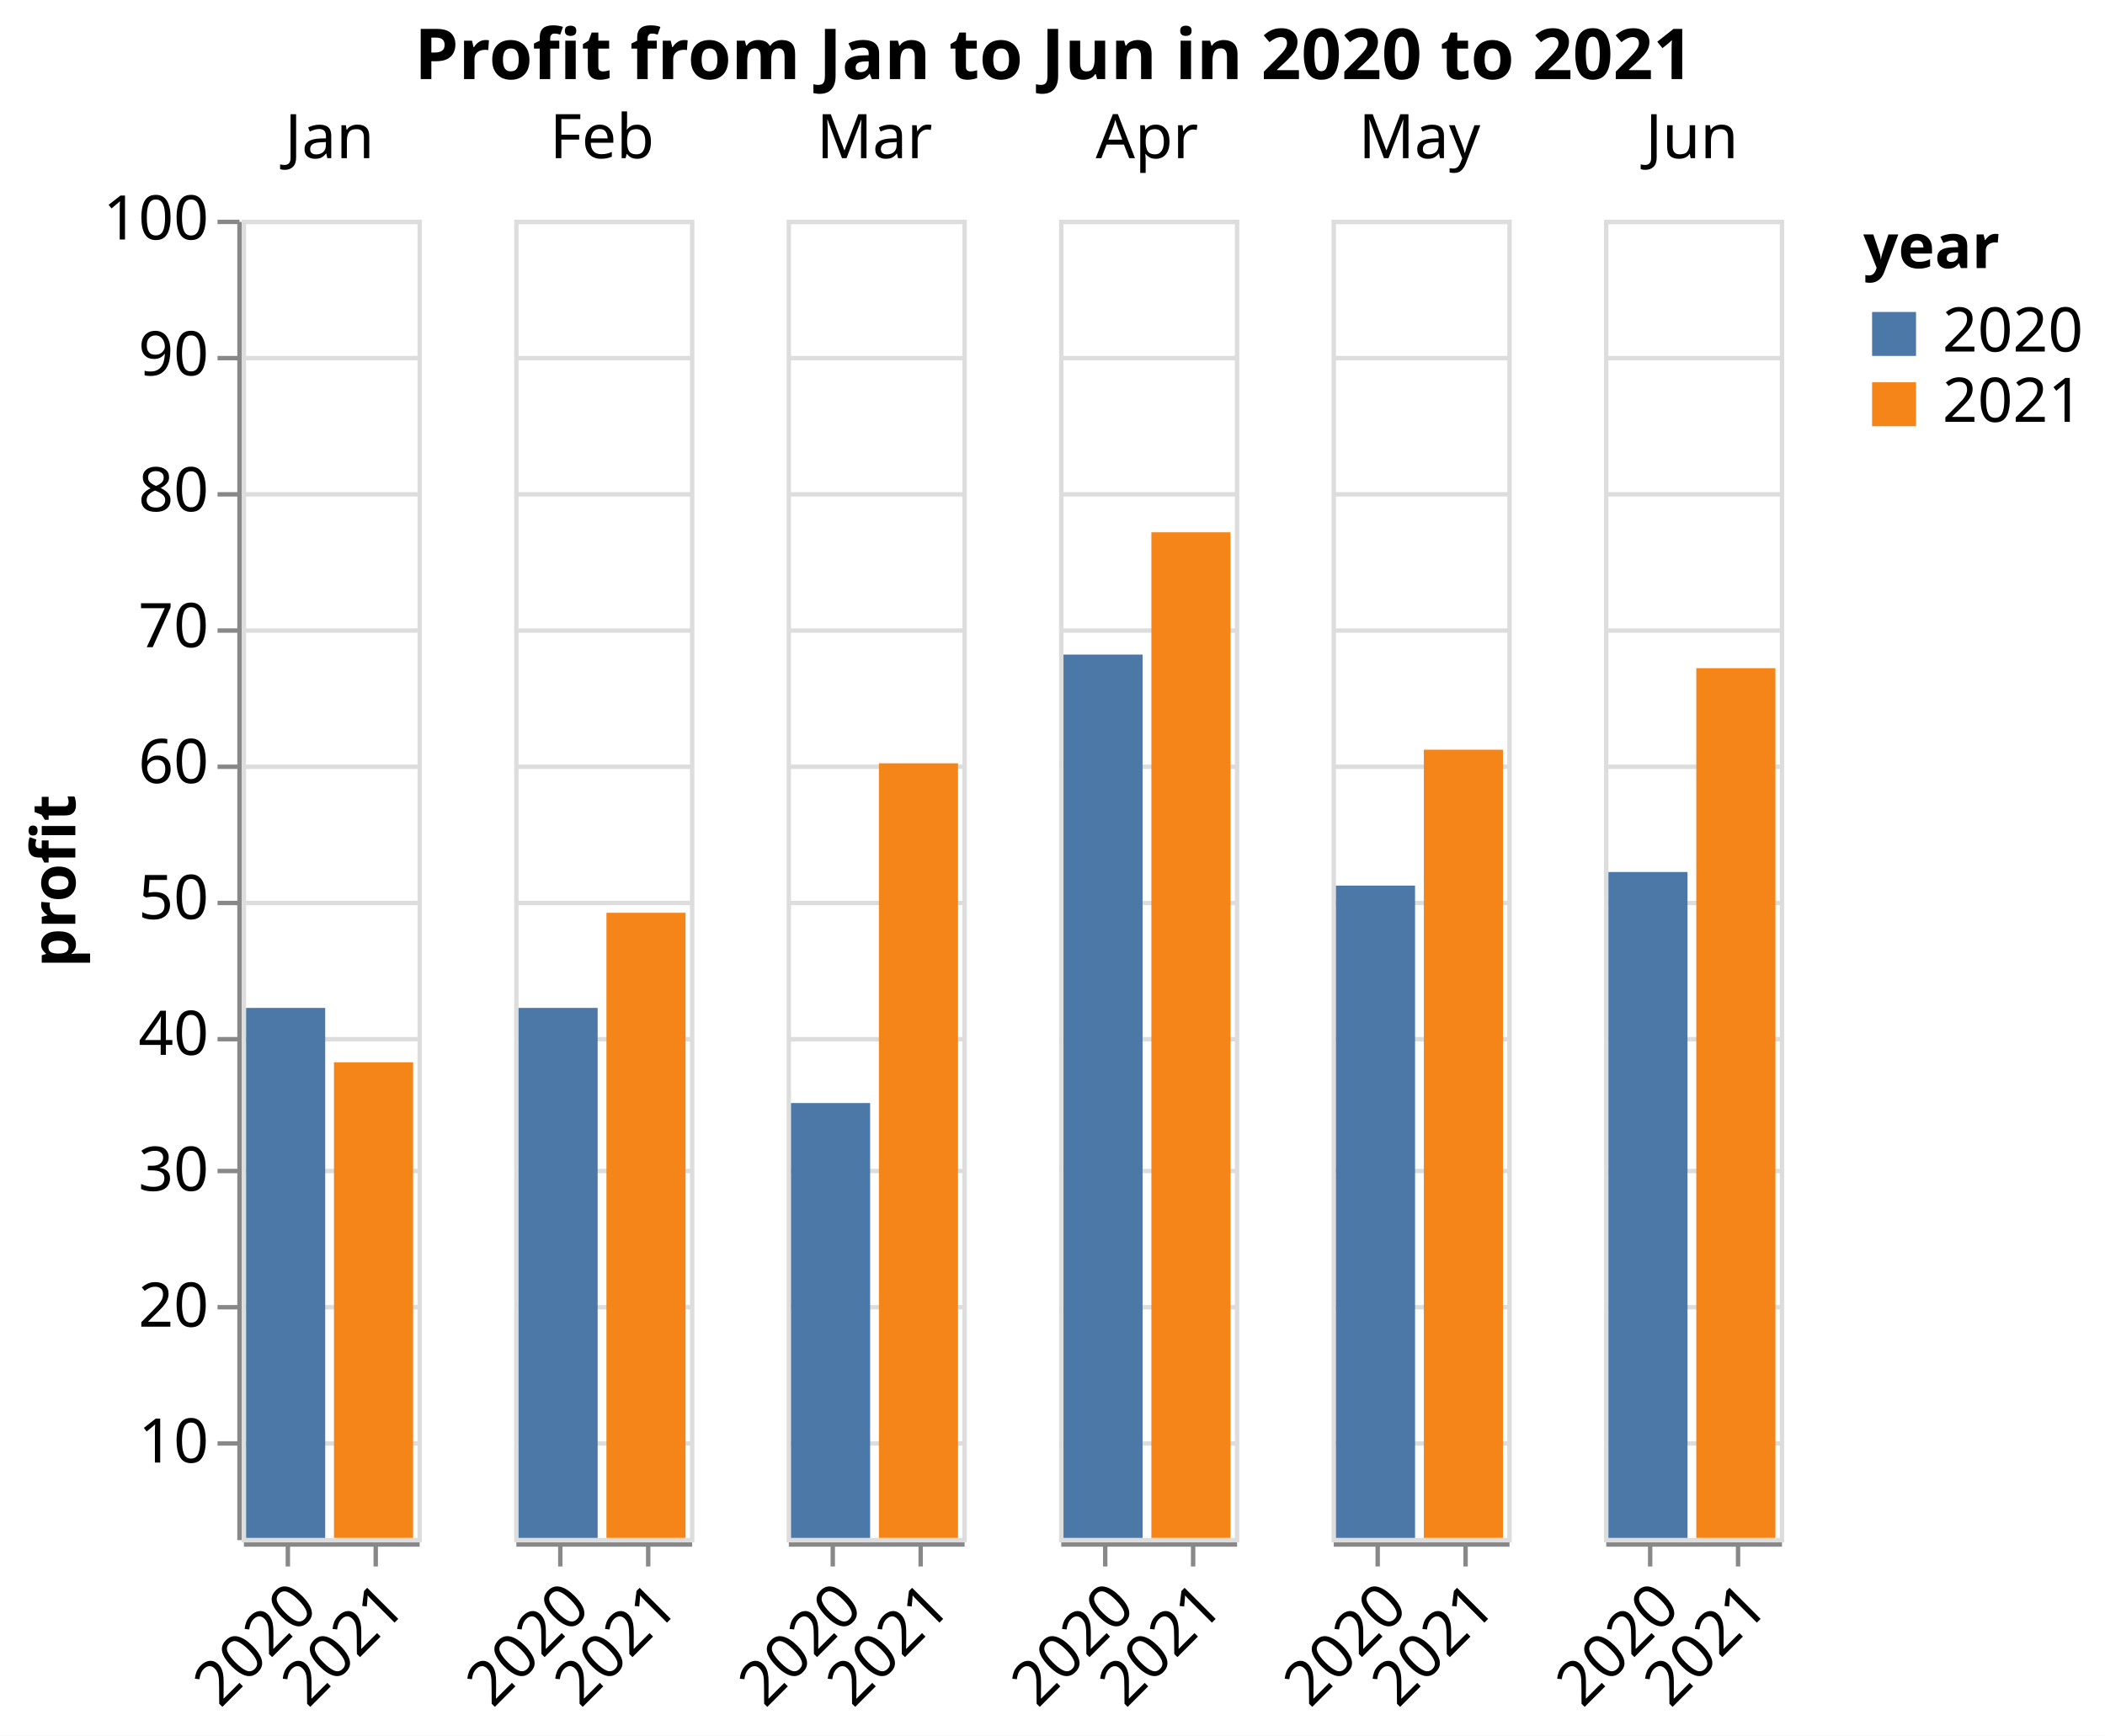
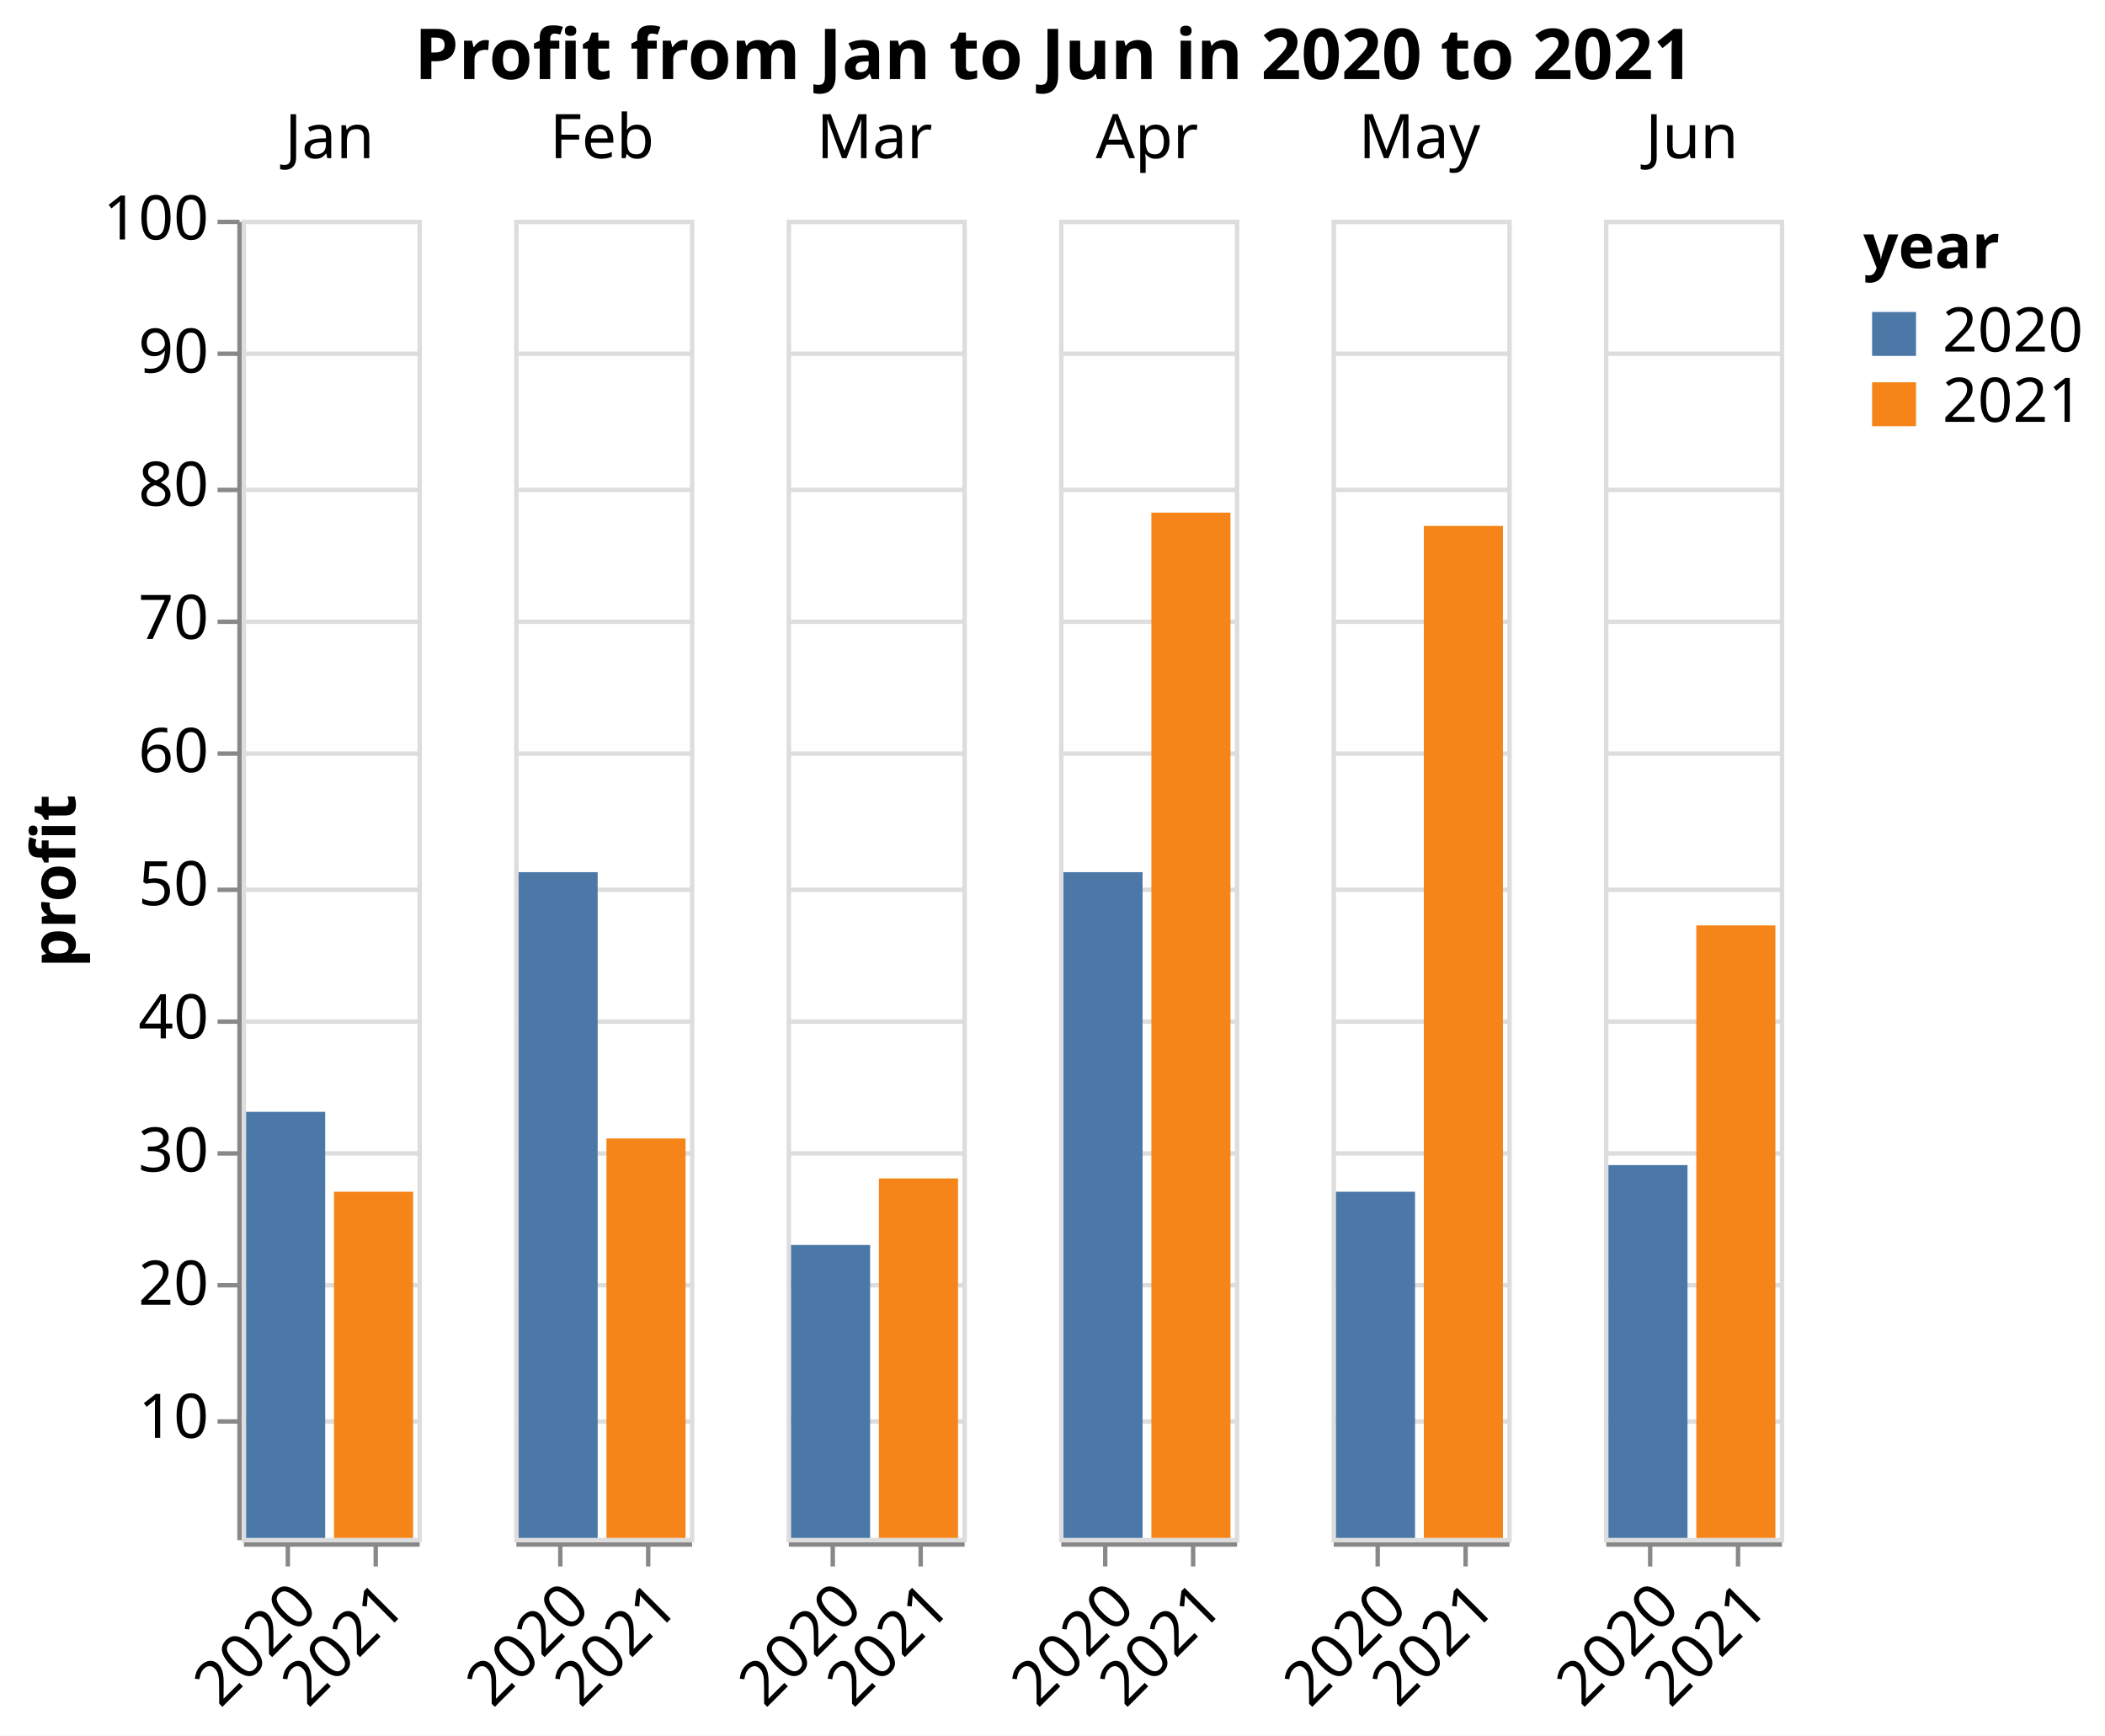
<svg xmlns="http://www.w3.org/2000/svg" version="1.1" class="marks" width="479" height="395" viewBox="0 0 479 395">
  <rect width="479" height="395" fill="white" />
  <g fill="none" stroke-miterlimit="10" transform="translate(55,50)">
    <g class="mark-group role-frame root" role="graphics-object" aria-roledescription="group mark container">
      <g transform="translate(0,0)">
        <path class="background" aria-hidden="true" d="M0,0h0v0h0Z" />
        <g>
          <g class="mark-group role-row-header row_header" role="graphics-object" aria-roledescription="group mark container">
            <g transform="translate(-1,0)">
              <path class="background" aria-hidden="true" d="M0,0h0v300h0Z" />
              <g>
-                 <g class="mark-group role-axis" role="graphics-symbol" aria-roledescription="axis" aria-label="Y-axis titled 'profit' for a linear scale with values from 3 to 100">
-                   <g transform="translate(0.5,0.5)">
-                     <path class="background" aria-hidden="true" d="M0,0h0v0h0Z" pointer-events="none" />
-                     <g>
-                       <g class="mark-rule role-axis-tick" pointer-events="none">
-                         <line transform="translate(0,278)" x2="-5" y2="0" stroke="#888" stroke-width="1" opacity="1" />
-                         <line transform="translate(0,247)" x2="-5" y2="0" stroke="#888" stroke-width="1" opacity="1" />
-                         <line transform="translate(0,216)" x2="-5" y2="0" stroke="#888" stroke-width="1" opacity="1" />
-                         <line transform="translate(0,186)" x2="-5" y2="0" stroke="#888" stroke-width="1" opacity="1" />
-                         <line transform="translate(0,155)" x2="-5" y2="0" stroke="#888" stroke-width="1" opacity="1" />
-                         <line transform="translate(0,124)" x2="-5" y2="0" stroke="#888" stroke-width="1" opacity="1" />
-                         <line transform="translate(0,93)" x2="-5" y2="0" stroke="#888" stroke-width="1" opacity="1" />
-                         <line transform="translate(0,62)" x2="-5" y2="0" stroke="#888" stroke-width="1" opacity="1" />
-                         <line transform="translate(0,31)" x2="-5" y2="0" stroke="#888" stroke-width="1" opacity="1" />
+                 <g class="mark-group role-axis" role="graphics-symbol" aria-roledescription="axis" aria-label="Y-axis titled 'profit' for a linear scale with values from 1 to 100">
+                   <g transform="translate(0.5,0.5)">
+                     <path class="background" aria-hidden="true" d="M0,0h0v0h0Z" pointer-events="none" />
+                     <g>
+                       <g class="mark-rule role-axis-tick" pointer-events="none">
+                         <line transform="translate(0,273)" x2="-5" y2="0" stroke="#888" stroke-width="1" opacity="1" />
+                         <line transform="translate(0,242)" x2="-5" y2="0" stroke="#888" stroke-width="1" opacity="1" />
+                         <line transform="translate(0,212)" x2="-5" y2="0" stroke="#888" stroke-width="1" opacity="1" />
+                         <line transform="translate(0,182)" x2="-5" y2="0" stroke="#888" stroke-width="1" opacity="1" />
+                         <line transform="translate(0,152)" x2="-5" y2="0" stroke="#888" stroke-width="1" opacity="1" />
+                         <line transform="translate(0,121)" x2="-5" y2="0" stroke="#888" stroke-width="1" opacity="1" />
+                         <line transform="translate(0,91)" x2="-5" y2="0" stroke="#888" stroke-width="1" opacity="1" />
+                         <line transform="translate(0,61)" x2="-5" y2="0" stroke="#888" stroke-width="1" opacity="1" />
+                         <line transform="translate(0,30)" x2="-5" y2="0" stroke="#888" stroke-width="1" opacity="1" />
                        <line transform="translate(0,0)" x2="-5" y2="0" stroke="#888" stroke-width="1" opacity="1" />
                      </g>
                      <g class="mark-text role-axis-label" pointer-events="none">
-                         <text text-anchor="end" transform="translate(-7,282.3505)" font-family="sans-serif" font-size="14px" fill="#000" opacity="1">10</text>
-                         <text text-anchor="end" transform="translate(-7,251.4227)" font-family="sans-serif" font-size="14px" fill="#000" opacity="1">20</text>
-                         <text text-anchor="end" transform="translate(-7,220.4948)" font-family="sans-serif" font-size="14px" fill="#000" opacity="1">30</text>
-                         <text text-anchor="end" transform="translate(-7,189.567)" font-family="sans-serif" font-size="14px" fill="#000" opacity="1">40</text>
-                         <text text-anchor="end" transform="translate(-7,158.6392)" font-family="sans-serif" font-size="14px" fill="#000" opacity="1">50</text>
-                         <text text-anchor="end" transform="translate(-7,127.7113)" font-family="sans-serif" font-size="14px" fill="#000" opacity="1">60</text>
-                         <text text-anchor="end" transform="translate(-7,96.78351)" font-family="sans-serif" font-size="14px" fill="#000" opacity="1">70</text>
-                         <text text-anchor="end" transform="translate(-7,65.85567)" font-family="sans-serif" font-size="14px" fill="#000" opacity="1">80</text>
-                         <text text-anchor="end" transform="translate(-7,34.92784)" font-family="sans-serif" font-size="14px" fill="#000" opacity="1">90</text>
+                         <text text-anchor="end" transform="translate(-7,276.7273)" font-family="sans-serif" font-size="14px" fill="#000" opacity="1">10</text>
+                         <text text-anchor="end" transform="translate(-7,246.4242)" font-family="sans-serif" font-size="14px" fill="#000" opacity="1">20</text>
+                         <text text-anchor="end" transform="translate(-7,216.1212)" font-family="sans-serif" font-size="14px" fill="#000" opacity="1">30</text>
+                         <text text-anchor="end" transform="translate(-7,185.8182)" font-family="sans-serif" font-size="14px" fill="#000" opacity="1">40</text>
+                         <text text-anchor="end" transform="translate(-7,155.5152)" font-family="sans-serif" font-size="14px" fill="#000" opacity="1">50</text>
+                         <text text-anchor="end" transform="translate(-7,125.2121)" font-family="sans-serif" font-size="14px" fill="#000" opacity="1">60</text>
+                         <text text-anchor="end" transform="translate(-7,94.90909)" font-family="sans-serif" font-size="14px" fill="#000" opacity="1">70</text>
+                         <text text-anchor="end" transform="translate(-7,64.60606)" font-family="sans-serif" font-size="14px" fill="#000" opacity="1">80</text>
+                         <text text-anchor="end" transform="translate(-7,34.30303)" font-family="sans-serif" font-size="14px" fill="#000" opacity="1">90</text>
                        <text text-anchor="end" transform="translate(-7,4)" font-family="sans-serif" font-size="14px" fill="#000" opacity="1">100</text>
                      </g>
                      <g class="mark-rule role-axis-domain" pointer-events="none">
                        <line transform="translate(0,300)" x2="0" y2="-300" stroke="#888" stroke-width="1" opacity="1" />
                      </g>
                      <g class="mark-text role-axis-title" pointer-events="none">
                        <text text-anchor="middle" transform="translate(-34.3584,150) rotate(-90) translate(0,-3)" font-family="sans-serif" font-size="14px" font-weight="bold" fill="#000" opacity="1">profit</text>
                      </g>
                    </g>
                    <path class="foreground" aria-hidden="true" d="" pointer-events="none" display="none" />
                  </g>
                </g>
              </g>
              <path class="foreground" aria-hidden="true" d="" display="none" />
            </g>
          </g>
          <g class="mark-group role-column-header column_header" role="graphics-object" aria-roledescription="group mark container">
            <g transform="translate(0,-1)">
              <path class="background" aria-hidden="true" d="M0,0h40v0h-40Z" />
              <g>
                <g class="mark-group role-title">
                  <g transform="translate(20,-24)">
                    <path class="background" aria-hidden="true" d="M0,0h0v0h0Z" pointer-events="none" />
                    <g>
                      <g class="mark-text role-title-text" role="graphics-symbol" aria-roledescription="title" aria-label="Title text 'Jan'" pointer-events="none">
                        <text text-anchor="middle" transform="translate(0,11)" font-family="sans-serif" font-size="14px" fill="#000" opacity="1">Jan</text>
                      </g>
                    </g>
                    <path class="foreground" aria-hidden="true" d="" pointer-events="none" display="none" />
                  </g>
                </g>
              </g>
              <path class="foreground" aria-hidden="true" d="" display="none" />
            </g>
            <g transform="translate(62,-1)">
              <path class="background" aria-hidden="true" d="M0,0h40v0h-40Z" />
              <g>
                <g class="mark-group role-title">
                  <g transform="translate(20,-24)">
                    <path class="background" aria-hidden="true" d="M0,0h0v0h0Z" pointer-events="none" />
                    <g>
                      <g class="mark-text role-title-text" role="graphics-symbol" aria-roledescription="title" aria-label="Title text 'Feb'" pointer-events="none">
                        <text text-anchor="middle" transform="translate(0,11)" font-family="sans-serif" font-size="14px" fill="#000" opacity="1">Feb</text>
                      </g>
                    </g>
                    <path class="foreground" aria-hidden="true" d="" pointer-events="none" display="none" />
                  </g>
                </g>
              </g>
              <path class="foreground" aria-hidden="true" d="" display="none" />
            </g>
            <g transform="translate(124,-1)">
              <path class="background" aria-hidden="true" d="M0,0h40v0h-40Z" />
              <g>
                <g class="mark-group role-title">
                  <g transform="translate(20,-24)">
                    <path class="background" aria-hidden="true" d="M0,0h0v0h0Z" pointer-events="none" />
                    <g>
                      <g class="mark-text role-title-text" role="graphics-symbol" aria-roledescription="title" aria-label="Title text 'Mar'" pointer-events="none">
                        <text text-anchor="middle" transform="translate(0,11)" font-family="sans-serif" font-size="14px" fill="#000" opacity="1">Mar</text>
                      </g>
                    </g>
                    <path class="foreground" aria-hidden="true" d="" pointer-events="none" display="none" />
                  </g>
                </g>
              </g>
              <path class="foreground" aria-hidden="true" d="" display="none" />
            </g>
            <g transform="translate(186,-1)">
              <path class="background" aria-hidden="true" d="M0,0h40v0h-40Z" />
              <g>
                <g class="mark-group role-title">
                  <g transform="translate(20,-24)">
                    <path class="background" aria-hidden="true" d="M0,0h0v0h0Z" pointer-events="none" />
                    <g>
                      <g class="mark-text role-title-text" role="graphics-symbol" aria-roledescription="title" aria-label="Title text 'Apr'" pointer-events="none">
                        <text text-anchor="middle" transform="translate(0,11)" font-family="sans-serif" font-size="14px" fill="#000" opacity="1">Apr</text>
                      </g>
                    </g>
                    <path class="foreground" aria-hidden="true" d="" pointer-events="none" display="none" />
                  </g>
                </g>
              </g>
              <path class="foreground" aria-hidden="true" d="" display="none" />
            </g>
            <g transform="translate(248,-1)">
              <path class="background" aria-hidden="true" d="M0,0h40v0h-40Z" />
              <g>
                <g class="mark-group role-title">
                  <g transform="translate(20,-24)">
                    <path class="background" aria-hidden="true" d="M0,0h0v0h0Z" pointer-events="none" />
                    <g>
                      <g class="mark-text role-title-text" role="graphics-symbol" aria-roledescription="title" aria-label="Title text 'May'" pointer-events="none">
                        <text text-anchor="middle" transform="translate(0,11)" font-family="sans-serif" font-size="14px" fill="#000" opacity="1">May</text>
                      </g>
                    </g>
                    <path class="foreground" aria-hidden="true" d="" pointer-events="none" display="none" />
                  </g>
                </g>
              </g>
              <path class="foreground" aria-hidden="true" d="" display="none" />
            </g>
            <g transform="translate(310,-1)">
              <path class="background" aria-hidden="true" d="M0,0h40v0h-40Z" />
              <g>
                <g class="mark-group role-title">
                  <g transform="translate(20,-24)">
                    <path class="background" aria-hidden="true" d="M0,0h0v0h0Z" pointer-events="none" />
                    <g>
                      <g class="mark-text role-title-text" role="graphics-symbol" aria-roledescription="title" aria-label="Title text 'Jun'" pointer-events="none">
                        <text text-anchor="middle" transform="translate(0,11)" font-family="sans-serif" font-size="14px" fill="#000" opacity="1">Jun</text>
                      </g>
                    </g>
                    <path class="foreground" aria-hidden="true" d="" pointer-events="none" display="none" />
                  </g>
                </g>
              </g>
              <path class="foreground" aria-hidden="true" d="" display="none" />
            </g>
          </g>
          <g class="mark-group role-column-footer column_footer" role="graphics-object" aria-roledescription="group mark container">
            <g transform="translate(0,301)">
              <path class="background" aria-hidden="true" d="M0,0h40v0h-40Z" />
              <g>
                <g class="mark-group role-axis" role="graphics-symbol" aria-roledescription="axis" aria-label="X-axis for a discrete scale with 2 values: 2020, 2021">
                  <g transform="translate(0.5,0.5)">
                    <path class="background" aria-hidden="true" d="M0,0h0v0h0Z" pointer-events="none" />
                    <g>
                      <g class="mark-rule role-axis-tick" pointer-events="none">
                        <line transform="translate(10,0)" x2="0" y2="5" stroke="#888" stroke-width="1" opacity="1" />
                        <line transform="translate(30,0)" x2="0" y2="5" stroke="#888" stroke-width="1" opacity="1" />
                      </g>
                      <g class="mark-text role-axis-label" pointer-events="none">
                        <text text-anchor="end" transform="translate(9.5,7) rotate(315) translate(0,11)" font-family="sans-serif" font-size="14px" fill="#000" opacity="1">2020</text>
                        <text text-anchor="end" transform="translate(29.5,7) rotate(315) translate(0,11)" font-family="sans-serif" font-size="14px" fill="#000" opacity="1">2021</text>
                      </g>
                      <g class="mark-rule role-axis-domain" pointer-events="none">
                        <line transform="translate(0,0)" x2="40" y2="0" stroke="#888" stroke-width="1" opacity="1" />
                      </g>
                    </g>
                    <path class="foreground" aria-hidden="true" d="" pointer-events="none" display="none" />
                  </g>
                </g>
              </g>
              <path class="foreground" aria-hidden="true" d="" display="none" />
            </g>
            <g transform="translate(62,301)">
              <path class="background" aria-hidden="true" d="M0,0h40v0h-40Z" />
              <g>
                <g class="mark-group role-axis" role="graphics-symbol" aria-roledescription="axis" aria-label="X-axis for a discrete scale with 2 values: 2020, 2021">
                  <g transform="translate(0.5,0.5)">
                    <path class="background" aria-hidden="true" d="M0,0h0v0h0Z" pointer-events="none" />
                    <g>
                      <g class="mark-rule role-axis-tick" pointer-events="none">
                        <line transform="translate(10,0)" x2="0" y2="5" stroke="#888" stroke-width="1" opacity="1" />
                        <line transform="translate(30,0)" x2="0" y2="5" stroke="#888" stroke-width="1" opacity="1" />
                      </g>
                      <g class="mark-text role-axis-label" pointer-events="none">
                        <text text-anchor="end" transform="translate(9.5,7) rotate(315) translate(0,11)" font-family="sans-serif" font-size="14px" fill="#000" opacity="1">2020</text>
                        <text text-anchor="end" transform="translate(29.5,7) rotate(315) translate(0,11)" font-family="sans-serif" font-size="14px" fill="#000" opacity="1">2021</text>
                      </g>
                      <g class="mark-rule role-axis-domain" pointer-events="none">
                        <line transform="translate(0,0)" x2="40" y2="0" stroke="#888" stroke-width="1" opacity="1" />
                      </g>
                    </g>
                    <path class="foreground" aria-hidden="true" d="" pointer-events="none" display="none" />
                  </g>
                </g>
              </g>
              <path class="foreground" aria-hidden="true" d="" display="none" />
            </g>
            <g transform="translate(124,301)">
              <path class="background" aria-hidden="true" d="M0,0h40v0h-40Z" />
              <g>
                <g class="mark-group role-axis" role="graphics-symbol" aria-roledescription="axis" aria-label="X-axis for a discrete scale with 2 values: 2020, 2021">
                  <g transform="translate(0.5,0.5)">
                    <path class="background" aria-hidden="true" d="M0,0h0v0h0Z" pointer-events="none" />
                    <g>
                      <g class="mark-rule role-axis-tick" pointer-events="none">
                        <line transform="translate(10,0)" x2="0" y2="5" stroke="#888" stroke-width="1" opacity="1" />
                        <line transform="translate(30,0)" x2="0" y2="5" stroke="#888" stroke-width="1" opacity="1" />
                      </g>
                      <g class="mark-text role-axis-label" pointer-events="none">
                        <text text-anchor="end" transform="translate(9.5,7) rotate(315) translate(0,11)" font-family="sans-serif" font-size="14px" fill="#000" opacity="1">2020</text>
                        <text text-anchor="end" transform="translate(29.5,7) rotate(315) translate(0,11)" font-family="sans-serif" font-size="14px" fill="#000" opacity="1">2021</text>
                      </g>
                      <g class="mark-rule role-axis-domain" pointer-events="none">
                        <line transform="translate(0,0)" x2="40" y2="0" stroke="#888" stroke-width="1" opacity="1" />
                      </g>
                    </g>
                    <path class="foreground" aria-hidden="true" d="" pointer-events="none" display="none" />
                  </g>
                </g>
              </g>
              <path class="foreground" aria-hidden="true" d="" display="none" />
            </g>
            <g transform="translate(186,301)">
              <path class="background" aria-hidden="true" d="M0,0h40v0h-40Z" />
              <g>
                <g class="mark-group role-axis" role="graphics-symbol" aria-roledescription="axis" aria-label="X-axis for a discrete scale with 2 values: 2020, 2021">
                  <g transform="translate(0.5,0.5)">
                    <path class="background" aria-hidden="true" d="M0,0h0v0h0Z" pointer-events="none" />
                    <g>
                      <g class="mark-rule role-axis-tick" pointer-events="none">
                        <line transform="translate(10,0)" x2="0" y2="5" stroke="#888" stroke-width="1" opacity="1" />
                        <line transform="translate(30,0)" x2="0" y2="5" stroke="#888" stroke-width="1" opacity="1" />
                      </g>
                      <g class="mark-text role-axis-label" pointer-events="none">
                        <text text-anchor="end" transform="translate(9.5,7) rotate(315) translate(0,11)" font-family="sans-serif" font-size="14px" fill="#000" opacity="1">2020</text>
                        <text text-anchor="end" transform="translate(29.5,7) rotate(315) translate(0,11)" font-family="sans-serif" font-size="14px" fill="#000" opacity="1">2021</text>
                      </g>
                      <g class="mark-rule role-axis-domain" pointer-events="none">
                        <line transform="translate(0,0)" x2="40" y2="0" stroke="#888" stroke-width="1" opacity="1" />
                      </g>
                    </g>
                    <path class="foreground" aria-hidden="true" d="" pointer-events="none" display="none" />
                  </g>
                </g>
              </g>
              <path class="foreground" aria-hidden="true" d="" display="none" />
            </g>
            <g transform="translate(248,301)">
              <path class="background" aria-hidden="true" d="M0,0h40v0h-40Z" />
              <g>
                <g class="mark-group role-axis" role="graphics-symbol" aria-roledescription="axis" aria-label="X-axis for a discrete scale with 2 values: 2020, 2021">
                  <g transform="translate(0.5,0.5)">
                    <path class="background" aria-hidden="true" d="M0,0h0v0h0Z" pointer-events="none" />
                    <g>
                      <g class="mark-rule role-axis-tick" pointer-events="none">
                        <line transform="translate(10,0)" x2="0" y2="5" stroke="#888" stroke-width="1" opacity="1" />
                        <line transform="translate(30,0)" x2="0" y2="5" stroke="#888" stroke-width="1" opacity="1" />
                      </g>
                      <g class="mark-text role-axis-label" pointer-events="none">
                        <text text-anchor="end" transform="translate(9.5,7) rotate(315) translate(0,11)" font-family="sans-serif" font-size="14px" fill="#000" opacity="1">2020</text>
                        <text text-anchor="end" transform="translate(29.5,7) rotate(315) translate(0,11)" font-family="sans-serif" font-size="14px" fill="#000" opacity="1">2021</text>
                      </g>
                      <g class="mark-rule role-axis-domain" pointer-events="none">
                        <line transform="translate(0,0)" x2="40" y2="0" stroke="#888" stroke-width="1" opacity="1" />
                      </g>
                    </g>
                    <path class="foreground" aria-hidden="true" d="" pointer-events="none" display="none" />
                  </g>
                </g>
              </g>
              <path class="foreground" aria-hidden="true" d="" display="none" />
            </g>
            <g transform="translate(310,301)">
              <path class="background" aria-hidden="true" d="M0,0h40v0h-40Z" />
              <g>
                <g class="mark-group role-axis" role="graphics-symbol" aria-roledescription="axis" aria-label="X-axis for a discrete scale with 2 values: 2020, 2021">
                  <g transform="translate(0.5,0.5)">
                    <path class="background" aria-hidden="true" d="M0,0h0v0h0Z" pointer-events="none" />
                    <g>
                      <g class="mark-rule role-axis-tick" pointer-events="none">
                        <line transform="translate(10,0)" x2="0" y2="5" stroke="#888" stroke-width="1" opacity="1" />
                        <line transform="translate(30,0)" x2="0" y2="5" stroke="#888" stroke-width="1" opacity="1" />
                      </g>
                      <g class="mark-text role-axis-label" pointer-events="none">
                        <text text-anchor="end" transform="translate(9.5,7) rotate(315) translate(0,11)" font-family="sans-serif" font-size="14px" fill="#000" opacity="1">2020</text>
                        <text text-anchor="end" transform="translate(29.5,7) rotate(315) translate(0,11)" font-family="sans-serif" font-size="14px" fill="#000" opacity="1">2021</text>
                      </g>
                      <g class="mark-rule role-axis-domain" pointer-events="none">
                        <line transform="translate(0,0)" x2="40" y2="0" stroke="#888" stroke-width="1" opacity="1" />
                      </g>
                    </g>
                    <path class="foreground" aria-hidden="true" d="" pointer-events="none" display="none" />
                  </g>
                </g>
              </g>
              <path class="foreground" aria-hidden="true" d="" display="none" />
            </g>
          </g>
          <g class="mark-group role-scope cell" role="graphics-object" aria-roledescription="group mark container">
            <g transform="translate(0,0)">
              <path class="background" aria-hidden="true" d="M0.5,0.5h40v300h-40Z" stroke="#ddd" />
              <g>
                <g class="mark-group role-axis" aria-hidden="true">
                  <g transform="translate(0.5,0.5)">
                    <path class="background" aria-hidden="true" d="M0,0h0v0h0Z" pointer-events="none" />
                    <g>
                      <g class="mark-rule role-axis-grid" pointer-events="none">
-                         <line transform="translate(0,278)" x2="40" y2="0" stroke="#ddd" stroke-width="1" opacity="1" />
-                         <line transform="translate(0,247)" x2="40" y2="0" stroke="#ddd" stroke-width="1" opacity="1" />
-                         <line transform="translate(0,216)" x2="40" y2="0" stroke="#ddd" stroke-width="1" opacity="1" />
-                         <line transform="translate(0,186)" x2="40" y2="0" stroke="#ddd" stroke-width="1" opacity="1" />
-                         <line transform="translate(0,155)" x2="40" y2="0" stroke="#ddd" stroke-width="1" opacity="1" />
-                         <line transform="translate(0,124)" x2="40" y2="0" stroke="#ddd" stroke-width="1" opacity="1" />
-                         <line transform="translate(0,93)" x2="40" y2="0" stroke="#ddd" stroke-width="1" opacity="1" />
-                         <line transform="translate(0,62)" x2="40" y2="0" stroke="#ddd" stroke-width="1" opacity="1" />
-                         <line transform="translate(0,31)" x2="40" y2="0" stroke="#ddd" stroke-width="1" opacity="1" />
+                         <line transform="translate(0,273)" x2="40" y2="0" stroke="#ddd" stroke-width="1" opacity="1" />
+                         <line transform="translate(0,242)" x2="40" y2="0" stroke="#ddd" stroke-width="1" opacity="1" />
+                         <line transform="translate(0,212)" x2="40" y2="0" stroke="#ddd" stroke-width="1" opacity="1" />
+                         <line transform="translate(0,182)" x2="40" y2="0" stroke="#ddd" stroke-width="1" opacity="1" />
+                         <line transform="translate(0,152)" x2="40" y2="0" stroke="#ddd" stroke-width="1" opacity="1" />
+                         <line transform="translate(0,121)" x2="40" y2="0" stroke="#ddd" stroke-width="1" opacity="1" />
+                         <line transform="translate(0,91)" x2="40" y2="0" stroke="#ddd" stroke-width="1" opacity="1" />
+                         <line transform="translate(0,61)" x2="40" y2="0" stroke="#ddd" stroke-width="1" opacity="1" />
+                         <line transform="translate(0,30)" x2="40" y2="0" stroke="#ddd" stroke-width="1" opacity="1" />
                        <line transform="translate(0,0)" x2="40" y2="0" stroke="#ddd" stroke-width="1" opacity="1" />
                      </g>
                    </g>
                    <path class="foreground" aria-hidden="true" d="" pointer-events="none" display="none" />
                  </g>
                </g>
                <g class="mark-rect role-mark child_marks" role="graphics-object" aria-roledescription="rect mark container">
-                   <path aria-label="year: 2020; profit: 42" role="graphics-symbol" aria-roledescription="bar" d="M1,179.381h18v120.619h-18Z" fill="#4c78a8" />
-                   <path aria-label="year: 2021; profit: 38" role="graphics-symbol" aria-roledescription="bar" d="M21,191.753h18v108.247h-18Z" fill="#f58518" />
+                   <path aria-label="year: 2020; profit: 33" role="graphics-symbol" aria-roledescription="bar" d="M1,203.03h18v96.97h-18Z" fill="#4c78a8" />
+                   <path aria-label="year: 2021; profit: 27" role="graphics-symbol" aria-roledescription="bar" d="M21,221.212h18v78.788h-18Z" fill="#f58518" />
                </g>
              </g>
              <path class="foreground" aria-hidden="true" d="" display="none" />
            </g>
            <g transform="translate(62,0)">
              <path class="background" aria-hidden="true" d="M0.5,0.5h40v300h-40Z" stroke="#ddd" />
              <g>
                <g class="mark-group role-axis" aria-hidden="true">
                  <g transform="translate(0.5,0.5)">
                    <path class="background" aria-hidden="true" d="M0,0h0v0h0Z" pointer-events="none" />
                    <g>
                      <g class="mark-rule role-axis-grid" pointer-events="none">
-                         <line transform="translate(0,278)" x2="40" y2="0" stroke="#ddd" stroke-width="1" opacity="1" />
-                         <line transform="translate(0,247)" x2="40" y2="0" stroke="#ddd" stroke-width="1" opacity="1" />
-                         <line transform="translate(0,216)" x2="40" y2="0" stroke="#ddd" stroke-width="1" opacity="1" />
-                         <line transform="translate(0,186)" x2="40" y2="0" stroke="#ddd" stroke-width="1" opacity="1" />
-                         <line transform="translate(0,155)" x2="40" y2="0" stroke="#ddd" stroke-width="1" opacity="1" />
-                         <line transform="translate(0,124)" x2="40" y2="0" stroke="#ddd" stroke-width="1" opacity="1" />
-                         <line transform="translate(0,93)" x2="40" y2="0" stroke="#ddd" stroke-width="1" opacity="1" />
-                         <line transform="translate(0,62)" x2="40" y2="0" stroke="#ddd" stroke-width="1" opacity="1" />
-                         <line transform="translate(0,31)" x2="40" y2="0" stroke="#ddd" stroke-width="1" opacity="1" />
+                         <line transform="translate(0,273)" x2="40" y2="0" stroke="#ddd" stroke-width="1" opacity="1" />
+                         <line transform="translate(0,242)" x2="40" y2="0" stroke="#ddd" stroke-width="1" opacity="1" />
+                         <line transform="translate(0,212)" x2="40" y2="0" stroke="#ddd" stroke-width="1" opacity="1" />
+                         <line transform="translate(0,182)" x2="40" y2="0" stroke="#ddd" stroke-width="1" opacity="1" />
+                         <line transform="translate(0,152)" x2="40" y2="0" stroke="#ddd" stroke-width="1" opacity="1" />
+                         <line transform="translate(0,121)" x2="40" y2="0" stroke="#ddd" stroke-width="1" opacity="1" />
+                         <line transform="translate(0,91)" x2="40" y2="0" stroke="#ddd" stroke-width="1" opacity="1" />
+                         <line transform="translate(0,61)" x2="40" y2="0" stroke="#ddd" stroke-width="1" opacity="1" />
+                         <line transform="translate(0,30)" x2="40" y2="0" stroke="#ddd" stroke-width="1" opacity="1" />
                        <line transform="translate(0,0)" x2="40" y2="0" stroke="#ddd" stroke-width="1" opacity="1" />
                      </g>
                    </g>
                    <path class="foreground" aria-hidden="true" d="" pointer-events="none" display="none" />
                  </g>
                </g>
                <g class="mark-rect role-mark child_marks" role="graphics-object" aria-roledescription="rect mark container">
-                   <path aria-label="year: 2020; profit: 42" role="graphics-symbol" aria-roledescription="bar" d="M1,179.381h18v120.619h-18Z" fill="#4c78a8" />
-                   <path aria-label="year: 2021; profit: 49" role="graphics-symbol" aria-roledescription="bar" d="M21,157.732h18v142.268h-18Z" fill="#f58518" />
+                   <path aria-label="year: 2020; profit: 51" role="graphics-symbol" aria-roledescription="bar" d="M1,148.485h18v151.515h-18Z" fill="#4c78a8" />
+                   <path aria-label="year: 2021; profit: 31" role="graphics-symbol" aria-roledescription="bar" d="M21,209.091h18v90.909h-18Z" fill="#f58518" />
                </g>
              </g>
              <path class="foreground" aria-hidden="true" d="" display="none" />
            </g>
            <g transform="translate(124,0)">
              <path class="background" aria-hidden="true" d="M0.5,0.5h40v300h-40Z" stroke="#ddd" />
              <g>
                <g class="mark-group role-axis" aria-hidden="true">
                  <g transform="translate(0.5,0.5)">
                    <path class="background" aria-hidden="true" d="M0,0h0v0h0Z" pointer-events="none" />
                    <g>
                      <g class="mark-rule role-axis-grid" pointer-events="none">
-                         <line transform="translate(0,278)" x2="40" y2="0" stroke="#ddd" stroke-width="1" opacity="1" />
-                         <line transform="translate(0,247)" x2="40" y2="0" stroke="#ddd" stroke-width="1" opacity="1" />
-                         <line transform="translate(0,216)" x2="40" y2="0" stroke="#ddd" stroke-width="1" opacity="1" />
-                         <line transform="translate(0,186)" x2="40" y2="0" stroke="#ddd" stroke-width="1" opacity="1" />
-                         <line transform="translate(0,155)" x2="40" y2="0" stroke="#ddd" stroke-width="1" opacity="1" />
-                         <line transform="translate(0,124)" x2="40" y2="0" stroke="#ddd" stroke-width="1" opacity="1" />
-                         <line transform="translate(0,93)" x2="40" y2="0" stroke="#ddd" stroke-width="1" opacity="1" />
-                         <line transform="translate(0,62)" x2="40" y2="0" stroke="#ddd" stroke-width="1" opacity="1" />
-                         <line transform="translate(0,31)" x2="40" y2="0" stroke="#ddd" stroke-width="1" opacity="1" />
+                         <line transform="translate(0,273)" x2="40" y2="0" stroke="#ddd" stroke-width="1" opacity="1" />
+                         <line transform="translate(0,242)" x2="40" y2="0" stroke="#ddd" stroke-width="1" opacity="1" />
+                         <line transform="translate(0,212)" x2="40" y2="0" stroke="#ddd" stroke-width="1" opacity="1" />
+                         <line transform="translate(0,182)" x2="40" y2="0" stroke="#ddd" stroke-width="1" opacity="1" />
+                         <line transform="translate(0,152)" x2="40" y2="0" stroke="#ddd" stroke-width="1" opacity="1" />
+                         <line transform="translate(0,121)" x2="40" y2="0" stroke="#ddd" stroke-width="1" opacity="1" />
+                         <line transform="translate(0,91)" x2="40" y2="0" stroke="#ddd" stroke-width="1" opacity="1" />
+                         <line transform="translate(0,61)" x2="40" y2="0" stroke="#ddd" stroke-width="1" opacity="1" />
+                         <line transform="translate(0,30)" x2="40" y2="0" stroke="#ddd" stroke-width="1" opacity="1" />
                        <line transform="translate(0,0)" x2="40" y2="0" stroke="#ddd" stroke-width="1" opacity="1" />
                      </g>
                    </g>
                    <path class="foreground" aria-hidden="true" d="" pointer-events="none" display="none" />
                  </g>
                </g>
                <g class="mark-rect role-mark child_marks" role="graphics-object" aria-roledescription="rect mark container">
-                   <path aria-label="year: 2020; profit: 35" role="graphics-symbol" aria-roledescription="bar" d="M1,201.031h18v98.969h-18Z" fill="#4c78a8" />
-                   <path aria-label="year: 2021; profit: 60" role="graphics-symbol" aria-roledescription="bar" d="M21,123.711h18v176.289h-18Z" fill="#f58518" />
+                   <path aria-label="year: 2020; profit: 23" role="graphics-symbol" aria-roledescription="bar" d="M1,233.333h18v66.667h-18Z" fill="#4c78a8" />
+                   <path aria-label="year: 2021; profit: 28" role="graphics-symbol" aria-roledescription="bar" d="M21,218.182h18v81.818h-18Z" fill="#f58518" />
                </g>
              </g>
              <path class="foreground" aria-hidden="true" d="" display="none" />
            </g>
            <g transform="translate(186,0)">
              <path class="background" aria-hidden="true" d="M0.5,0.5h40v300h-40Z" stroke="#ddd" />
              <g>
                <g class="mark-group role-axis" aria-hidden="true">
                  <g transform="translate(0.5,0.5)">
                    <path class="background" aria-hidden="true" d="M0,0h0v0h0Z" pointer-events="none" />
                    <g>
                      <g class="mark-rule role-axis-grid" pointer-events="none">
-                         <line transform="translate(0,278)" x2="40" y2="0" stroke="#ddd" stroke-width="1" opacity="1" />
-                         <line transform="translate(0,247)" x2="40" y2="0" stroke="#ddd" stroke-width="1" opacity="1" />
-                         <line transform="translate(0,216)" x2="40" y2="0" stroke="#ddd" stroke-width="1" opacity="1" />
-                         <line transform="translate(0,186)" x2="40" y2="0" stroke="#ddd" stroke-width="1" opacity="1" />
-                         <line transform="translate(0,155)" x2="40" y2="0" stroke="#ddd" stroke-width="1" opacity="1" />
-                         <line transform="translate(0,124)" x2="40" y2="0" stroke="#ddd" stroke-width="1" opacity="1" />
-                         <line transform="translate(0,93)" x2="40" y2="0" stroke="#ddd" stroke-width="1" opacity="1" />
-                         <line transform="translate(0,62)" x2="40" y2="0" stroke="#ddd" stroke-width="1" opacity="1" />
-                         <line transform="translate(0,31)" x2="40" y2="0" stroke="#ddd" stroke-width="1" opacity="1" />
+                         <line transform="translate(0,273)" x2="40" y2="0" stroke="#ddd" stroke-width="1" opacity="1" />
+                         <line transform="translate(0,242)" x2="40" y2="0" stroke="#ddd" stroke-width="1" opacity="1" />
+                         <line transform="translate(0,212)" x2="40" y2="0" stroke="#ddd" stroke-width="1" opacity="1" />
+                         <line transform="translate(0,182)" x2="40" y2="0" stroke="#ddd" stroke-width="1" opacity="1" />
+                         <line transform="translate(0,152)" x2="40" y2="0" stroke="#ddd" stroke-width="1" opacity="1" />
+                         <line transform="translate(0,121)" x2="40" y2="0" stroke="#ddd" stroke-width="1" opacity="1" />
+                         <line transform="translate(0,91)" x2="40" y2="0" stroke="#ddd" stroke-width="1" opacity="1" />
+                         <line transform="translate(0,61)" x2="40" y2="0" stroke="#ddd" stroke-width="1" opacity="1" />
+                         <line transform="translate(0,30)" x2="40" y2="0" stroke="#ddd" stroke-width="1" opacity="1" />
                        <line transform="translate(0,0)" x2="40" y2="0" stroke="#ddd" stroke-width="1" opacity="1" />
                      </g>
                    </g>
                    <path class="foreground" aria-hidden="true" d="" pointer-events="none" display="none" />
                  </g>
                </g>
                <g class="mark-rect role-mark child_marks" role="graphics-object" aria-roledescription="rect mark container">
-                   <path aria-label="year: 2020; profit: 68" role="graphics-symbol" aria-roledescription="bar" d="M1,98.969h18v201.031h-18Z" fill="#4c78a8" />
-                   <path aria-label="year: 2021; profit: 77" role="graphics-symbol" aria-roledescription="bar" d="M21,71.134h18v228.866h-18Z" fill="#f58518" />
+                   <path aria-label="year: 2020; profit: 51" role="graphics-symbol" aria-roledescription="bar" d="M1,148.485h18v151.515h-18Z" fill="#4c78a8" />
+                   <path aria-label="year: 2021; profit: 78" role="graphics-symbol" aria-roledescription="bar" d="M21,66.667h18v233.333h-18Z" fill="#f58518" />
                </g>
              </g>
              <path class="foreground" aria-hidden="true" d="" display="none" />
            </g>
            <g transform="translate(248,0)">
              <path class="background" aria-hidden="true" d="M0.5,0.5h40v300h-40Z" stroke="#ddd" />
              <g>
                <g class="mark-group role-axis" aria-hidden="true">
                  <g transform="translate(0.5,0.5)">
                    <path class="background" aria-hidden="true" d="M0,0h0v0h0Z" pointer-events="none" />
                    <g>
                      <g class="mark-rule role-axis-grid" pointer-events="none">
-                         <line transform="translate(0,278)" x2="40" y2="0" stroke="#ddd" stroke-width="1" opacity="1" />
-                         <line transform="translate(0,247)" x2="40" y2="0" stroke="#ddd" stroke-width="1" opacity="1" />
-                         <line transform="translate(0,216)" x2="40" y2="0" stroke="#ddd" stroke-width="1" opacity="1" />
-                         <line transform="translate(0,186)" x2="40" y2="0" stroke="#ddd" stroke-width="1" opacity="1" />
-                         <line transform="translate(0,155)" x2="40" y2="0" stroke="#ddd" stroke-width="1" opacity="1" />
-                         <line transform="translate(0,124)" x2="40" y2="0" stroke="#ddd" stroke-width="1" opacity="1" />
-                         <line transform="translate(0,93)" x2="40" y2="0" stroke="#ddd" stroke-width="1" opacity="1" />
-                         <line transform="translate(0,62)" x2="40" y2="0" stroke="#ddd" stroke-width="1" opacity="1" />
-                         <line transform="translate(0,31)" x2="40" y2="0" stroke="#ddd" stroke-width="1" opacity="1" />
+                         <line transform="translate(0,273)" x2="40" y2="0" stroke="#ddd" stroke-width="1" opacity="1" />
+                         <line transform="translate(0,242)" x2="40" y2="0" stroke="#ddd" stroke-width="1" opacity="1" />
+                         <line transform="translate(0,212)" x2="40" y2="0" stroke="#ddd" stroke-width="1" opacity="1" />
+                         <line transform="translate(0,182)" x2="40" y2="0" stroke="#ddd" stroke-width="1" opacity="1" />
+                         <line transform="translate(0,152)" x2="40" y2="0" stroke="#ddd" stroke-width="1" opacity="1" />
+                         <line transform="translate(0,121)" x2="40" y2="0" stroke="#ddd" stroke-width="1" opacity="1" />
+                         <line transform="translate(0,91)" x2="40" y2="0" stroke="#ddd" stroke-width="1" opacity="1" />
+                         <line transform="translate(0,61)" x2="40" y2="0" stroke="#ddd" stroke-width="1" opacity="1" />
+                         <line transform="translate(0,30)" x2="40" y2="0" stroke="#ddd" stroke-width="1" opacity="1" />
                        <line transform="translate(0,0)" x2="40" y2="0" stroke="#ddd" stroke-width="1" opacity="1" />
                      </g>
                    </g>
                    <path class="foreground" aria-hidden="true" d="" pointer-events="none" display="none" />
                  </g>
                </g>
                <g class="mark-rect role-mark child_marks" role="graphics-object" aria-roledescription="rect mark container">
-                   <path aria-label="year: 2020; profit: 51" role="graphics-symbol" aria-roledescription="bar" d="M1,151.546h18v148.454h-18Z" fill="#4c78a8" />
-                   <path aria-label="year: 2021; profit: 61" role="graphics-symbol" aria-roledescription="bar" d="M21,120.619h18v179.381h-18Z" fill="#f58518" />
+                   <path aria-label="year: 2020; profit: 27" role="graphics-symbol" aria-roledescription="bar" d="M1,221.212h18v78.788h-18Z" fill="#4c78a8" />
+                   <path aria-label="year: 2021; profit: 77" role="graphics-symbol" aria-roledescription="bar" d="M21,69.697h18v230.303h-18Z" fill="#f58518" />
                </g>
              </g>
              <path class="foreground" aria-hidden="true" d="" display="none" />
            </g>
            <g transform="translate(310,0)">
              <path class="background" aria-hidden="true" d="M0.5,0.5h40v300h-40Z" stroke="#ddd" />
              <g>
                <g class="mark-group role-axis" aria-hidden="true">
                  <g transform="translate(0.5,0.5)">
                    <path class="background" aria-hidden="true" d="M0,0h0v0h0Z" pointer-events="none" />
                    <g>
                      <g class="mark-rule role-axis-grid" pointer-events="none">
-                         <line transform="translate(0,278)" x2="40" y2="0" stroke="#ddd" stroke-width="1" opacity="1" />
-                         <line transform="translate(0,247)" x2="40" y2="0" stroke="#ddd" stroke-width="1" opacity="1" />
-                         <line transform="translate(0,216)" x2="40" y2="0" stroke="#ddd" stroke-width="1" opacity="1" />
-                         <line transform="translate(0,186)" x2="40" y2="0" stroke="#ddd" stroke-width="1" opacity="1" />
-                         <line transform="translate(0,155)" x2="40" y2="0" stroke="#ddd" stroke-width="1" opacity="1" />
-                         <line transform="translate(0,124)" x2="40" y2="0" stroke="#ddd" stroke-width="1" opacity="1" />
-                         <line transform="translate(0,93)" x2="40" y2="0" stroke="#ddd" stroke-width="1" opacity="1" />
-                         <line transform="translate(0,62)" x2="40" y2="0" stroke="#ddd" stroke-width="1" opacity="1" />
-                         <line transform="translate(0,31)" x2="40" y2="0" stroke="#ddd" stroke-width="1" opacity="1" />
+                         <line transform="translate(0,273)" x2="40" y2="0" stroke="#ddd" stroke-width="1" opacity="1" />
+                         <line transform="translate(0,242)" x2="40" y2="0" stroke="#ddd" stroke-width="1" opacity="1" />
+                         <line transform="translate(0,212)" x2="40" y2="0" stroke="#ddd" stroke-width="1" opacity="1" />
+                         <line transform="translate(0,182)" x2="40" y2="0" stroke="#ddd" stroke-width="1" opacity="1" />
+                         <line transform="translate(0,152)" x2="40" y2="0" stroke="#ddd" stroke-width="1" opacity="1" />
+                         <line transform="translate(0,121)" x2="40" y2="0" stroke="#ddd" stroke-width="1" opacity="1" />
+                         <line transform="translate(0,91)" x2="40" y2="0" stroke="#ddd" stroke-width="1" opacity="1" />
+                         <line transform="translate(0,61)" x2="40" y2="0" stroke="#ddd" stroke-width="1" opacity="1" />
+                         <line transform="translate(0,30)" x2="40" y2="0" stroke="#ddd" stroke-width="1" opacity="1" />
                        <line transform="translate(0,0)" x2="40" y2="0" stroke="#ddd" stroke-width="1" opacity="1" />
                      </g>
                    </g>
                    <path class="foreground" aria-hidden="true" d="" pointer-events="none" display="none" />
                  </g>
                </g>
                <g class="mark-rect role-mark child_marks" role="graphics-object" aria-roledescription="rect mark container">
-                   <path aria-label="year: 2020; profit: 52" role="graphics-symbol" aria-roledescription="bar" d="M1,148.454h18v151.546h-18Z" fill="#4c78a8" />
-                   <path aria-label="year: 2021; profit: 67" role="graphics-symbol" aria-roledescription="bar" d="M21,102.062h18v197.938h-18Z" fill="#f58518" />
+                   <path aria-label="year: 2020; profit: 29" role="graphics-symbol" aria-roledescription="bar" d="M1,215.152h18v84.848h-18Z" fill="#4c78a8" />
+                   <path aria-label="year: 2021; profit: 47" role="graphics-symbol" aria-roledescription="bar" d="M21,160.606h18v139.394h-18Z" fill="#f58518" />
                </g>
              </g>
              <path class="foreground" aria-hidden="true" d="" display="none" />
            </g>
          </g>
          <g class="mark-group role-legend" role="graphics-symbol" aria-roledescription="legend" aria-label="Symbol legend titled 'year' for fill color with 2 values: 2020, 2021">
            <g transform="translate(369,0)">
              <path class="background" aria-hidden="true" d="M0,0h50v49h-50Z" pointer-events="none" />
              <g>
                <g class="mark-group role-legend-entry">
                  <g transform="translate(0,19)">
                    <path class="background" aria-hidden="true" d="M0,0h0v0h0Z" pointer-events="none" />
                    <g>
                      <g class="mark-group role-scope" role="graphics-object" aria-roledescription="group mark container">
                        <g transform="translate(0,0)">
                          <path class="background" aria-hidden="true" d="M0,0h49.145v14h-49.145Z" pointer-events="none" opacity="1" />
                          <g>
                            <g class="mark-symbol role-legend-symbol" pointer-events="none">
                              <path transform="translate(7,7)" d="M-5,-5h10v10h-10Z" fill="#4c78a8" stroke-width="1.5" opacity="1" />
                            </g>
                            <g class="mark-text role-legend-label" pointer-events="none">
                              <text text-anchor="start" transform="translate(18,11)" font-family="sans-serif" font-size="14px" fill="#000" opacity="1">2020</text>
                            </g>
                          </g>
                          <path class="foreground" aria-hidden="true" d="" pointer-events="none" display="none" />
                        </g>
                        <g transform="translate(0,16)">
                          <path class="background" aria-hidden="true" d="M0,0h49.145v14h-49.145Z" pointer-events="none" opacity="1" />
                          <g>
                            <g class="mark-symbol role-legend-symbol" pointer-events="none">
                              <path transform="translate(7,7)" d="M-5,-5h10v10h-10Z" fill="#f58518" stroke-width="1.5" opacity="1" />
                            </g>
                            <g class="mark-text role-legend-label" pointer-events="none">
                              <text text-anchor="start" transform="translate(18,11)" font-family="sans-serif" font-size="14px" fill="#000" opacity="1">2021</text>
                            </g>
                          </g>
                          <path class="foreground" aria-hidden="true" d="" pointer-events="none" display="none" />
                        </g>
                      </g>
                    </g>
                    <path class="foreground" aria-hidden="true" d="" pointer-events="none" display="none" />
                  </g>
                </g>
                <g class="mark-text role-legend-title" pointer-events="none">
                  <text text-anchor="start" transform="translate(0,11)" font-family="sans-serif" font-size="14px" font-weight="bold" fill="#000" opacity="1">year</text>
                </g>
              </g>
              <path class="foreground" aria-hidden="true" d="" pointer-events="none" display="none" />
            </g>
          </g>
          <g class="mark-group role-title">
            <g transform="translate(184.8208,-45)">
              <path class="background" aria-hidden="true" d="M0,0h0v0h0Z" pointer-events="none" />
              <g>
                <g class="mark-text role-title-text" role="graphics-symbol" aria-roledescription="title" aria-label="Title text 'Profit from Jan to Jun in 2020 to 2021'" pointer-events="none">
                  <text text-anchor="middle" transform="translate(0,13)" font-family="sans-serif" font-size="16px" font-weight="bold" fill="#000" opacity="1">Profit from Jan to Jun in 2020 to 2021</text>
                </g>
              </g>
              <path class="foreground" aria-hidden="true" d="" pointer-events="none" display="none" />
            </g>
          </g>
        </g>
        <path class="foreground" aria-hidden="true" d="" display="none" />
      </g>
    </g>
  </g>
</svg>
